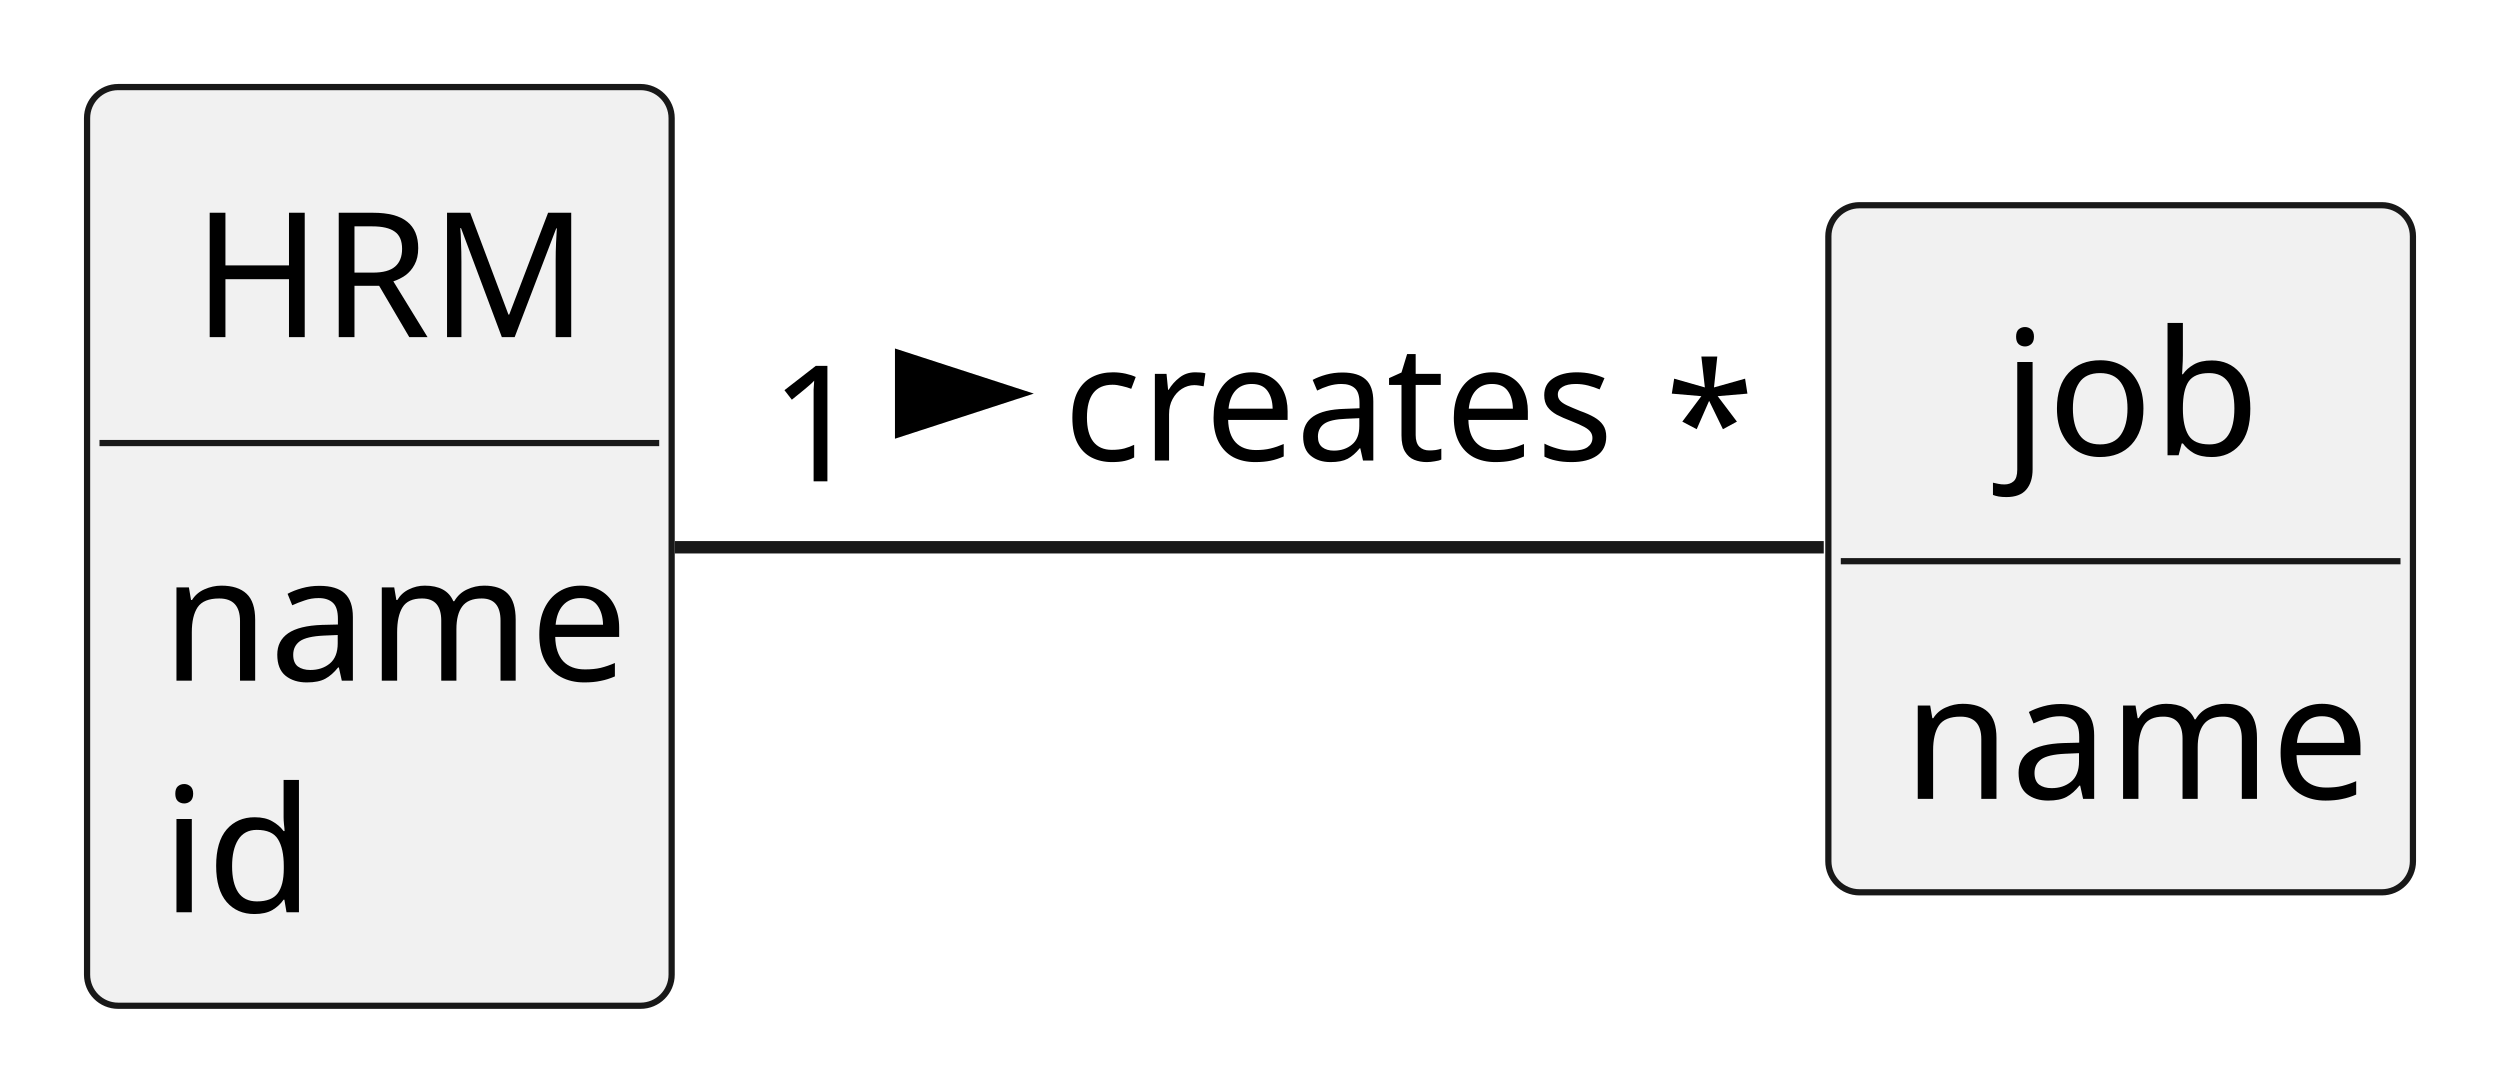
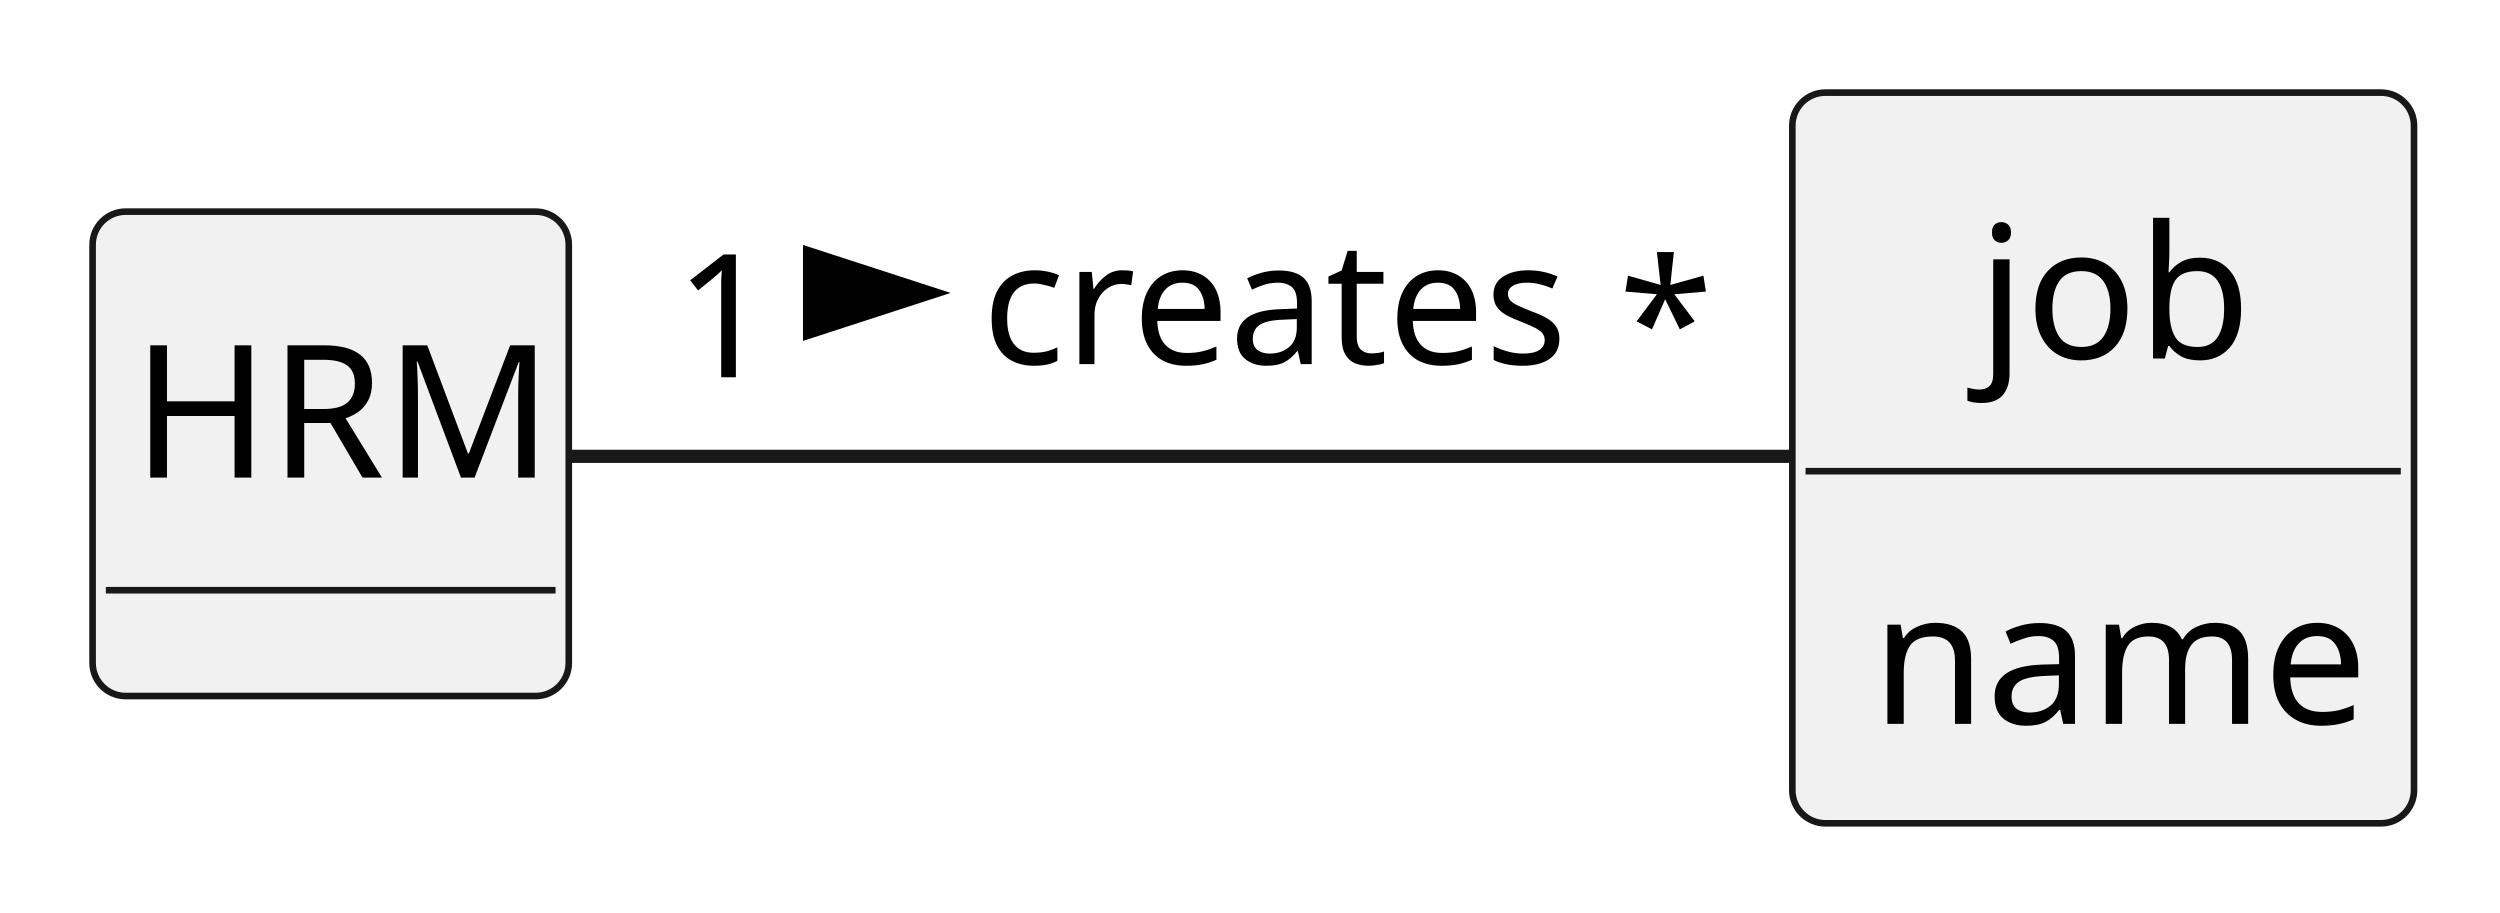
- <svg xmlns="http://www.w3.org/2000/svg" contentStyleType="text/css" height="87px" preserveAspectRatio="none" style="width:201px;height:87px;background:#FFFFFF;" version="1.1" viewBox="0 0 201 87" width="201px" zoomAndPan="magnify">
+ <svg xmlns="http://www.w3.org/2000/svg" contentStyleType="text/css" height="69px" preserveAspectRatio="none" style="width:189px;height:69px;background:#FFFFFF;" version="1.1" viewBox="0 0 189 69" width="189px" zoomAndPan="magnify">
  <defs />
  <g>
    <g id="elem_job">
-       <rect codeLine="19" fill="#F1F1F1" height="55.242" id="job" rx="2.5" ry="2.5" style="stroke:#181818;stroke-width:0.5;" width="47" x="147" y="16.5" />
-       <text fill="#000000" font-family="sans-serif" font-size="14" lengthAdjust="spacing" textLength="19" x="161" y="36.607">job</text>
-       <line style="stroke:#181818;stroke-width:0.5;" x1="148" x2="193" y1="45.121" y2="45.121" />
-       <text fill="#000000" font-family="sans-serif" font-size="14" lengthAdjust="spacing" textLength="35" x="153" y="64.228">name</text>
+       <rect codeLine="13" fill="#F1F1F1" height="55.242" id="job" rx="2.5" ry="2.5" style="stroke:#181818;stroke-width:0.5;" width="47" x="135.5" y="7" />
+       <text fill="#000000" font-family="sans-serif" font-size="14" lengthAdjust="spacing" textLength="19" x="149.5" y="27.107">job</text>
+       <line style="stroke:#181818;stroke-width:0.5;" x1="136.5" x2="181.5" y1="35.621" y2="35.621" />
+       <text fill="#000000" font-family="sans-serif" font-size="14" lengthAdjust="spacing" textLength="35" x="141.5" y="54.728">name</text>
    </g>
    <g id="elem_HRM">
-       <rect codeLine="29" fill="#F1F1F1" height="73.863" id="HRM" rx="2.5" ry="2.5" style="stroke:#181818;stroke-width:0.5;" width="47" x="7" y="7" />
-       <text fill="#000000" font-family="sans-serif" font-size="14" lengthAdjust="spacing" textLength="30" x="15.5" y="27.107">HRM</text>
-       <line style="stroke:#181818;stroke-width:0.5;" x1="8" x2="53" y1="35.621" y2="35.621" />
-       <text fill="#000000" font-family="sans-serif" font-size="14" lengthAdjust="spacing" textLength="35" x="13" y="54.728">name</text>
-       <text fill="#000000" font-family="sans-serif" font-size="14" lengthAdjust="spacing" textLength="11" x="13" y="73.35">id</text>
+       <rect codeLine="19" fill="#F1F1F1" height="36.621" id="HRM" rx="2.5" ry="2.5" style="stroke:#181818;stroke-width:0.5;" width="36" x="7" y="16" />
+       <text fill="#000000" font-family="sans-serif" font-size="14" lengthAdjust="spacing" textLength="30" x="10" y="36.107">HRM</text>
+       <line style="stroke:#181818;stroke-width:0.5;" x1="8" x2="42" y1="44.621" y2="44.621" />
    </g>
    <g id="link_HRM_job">
-       <path codeLine="35" d="M54.25,44 C79.99,44 120.84,44 146.63,44 " fill="none" id="HRM-job" style="stroke:#181818;stroke-width:1.0;" />
-       <polygon fill="#000000" points="81.5,31.645,72.455,28.707,72.455,34.584,81.5,31.645" style="stroke:#000000;stroke-width:1.0;" />
-       <text fill="#000000" font-family="sans-serif" font-size="13" lengthAdjust="spacing" textLength="43" x="85.5" y="37.028">creates</text>
-       <text fill="#000000" font-family="sans-serif" font-size="13" lengthAdjust="spacing" textLength="7" x="61.914" y="38.698">1</text>
-       <text fill="#000000" font-family="sans-serif" font-size="13" lengthAdjust="spacing" textLength="5" x="133.884" y="38.539">*</text>
+       <path codeLine="24" d="M43.07,34.5 C66.93,34.5 109,34.5 135.36,34.5 " fill="none" id="HRM-job" style="stroke:#181818;stroke-width:1.0;" />
+       <polygon fill="#000000" points="70.25,22.145,61.205,19.207,61.205,25.084,70.25,22.145" style="stroke:#000000;stroke-width:1.0;" />
+       <text fill="#000000" font-family="sans-serif" font-size="13" lengthAdjust="spacing" textLength="43" x="74.25" y="27.528">creates</text>
+       <text fill="#000000" font-family="sans-serif" font-size="13" lengthAdjust="spacing" textLength="7" x="51.024" y="28.517">1</text>
+       <text fill="#000000" font-family="sans-serif" font-size="13" lengthAdjust="spacing" textLength="5" x="122.355" y="28.933">*</text>
    </g>
  </g>
</svg>
